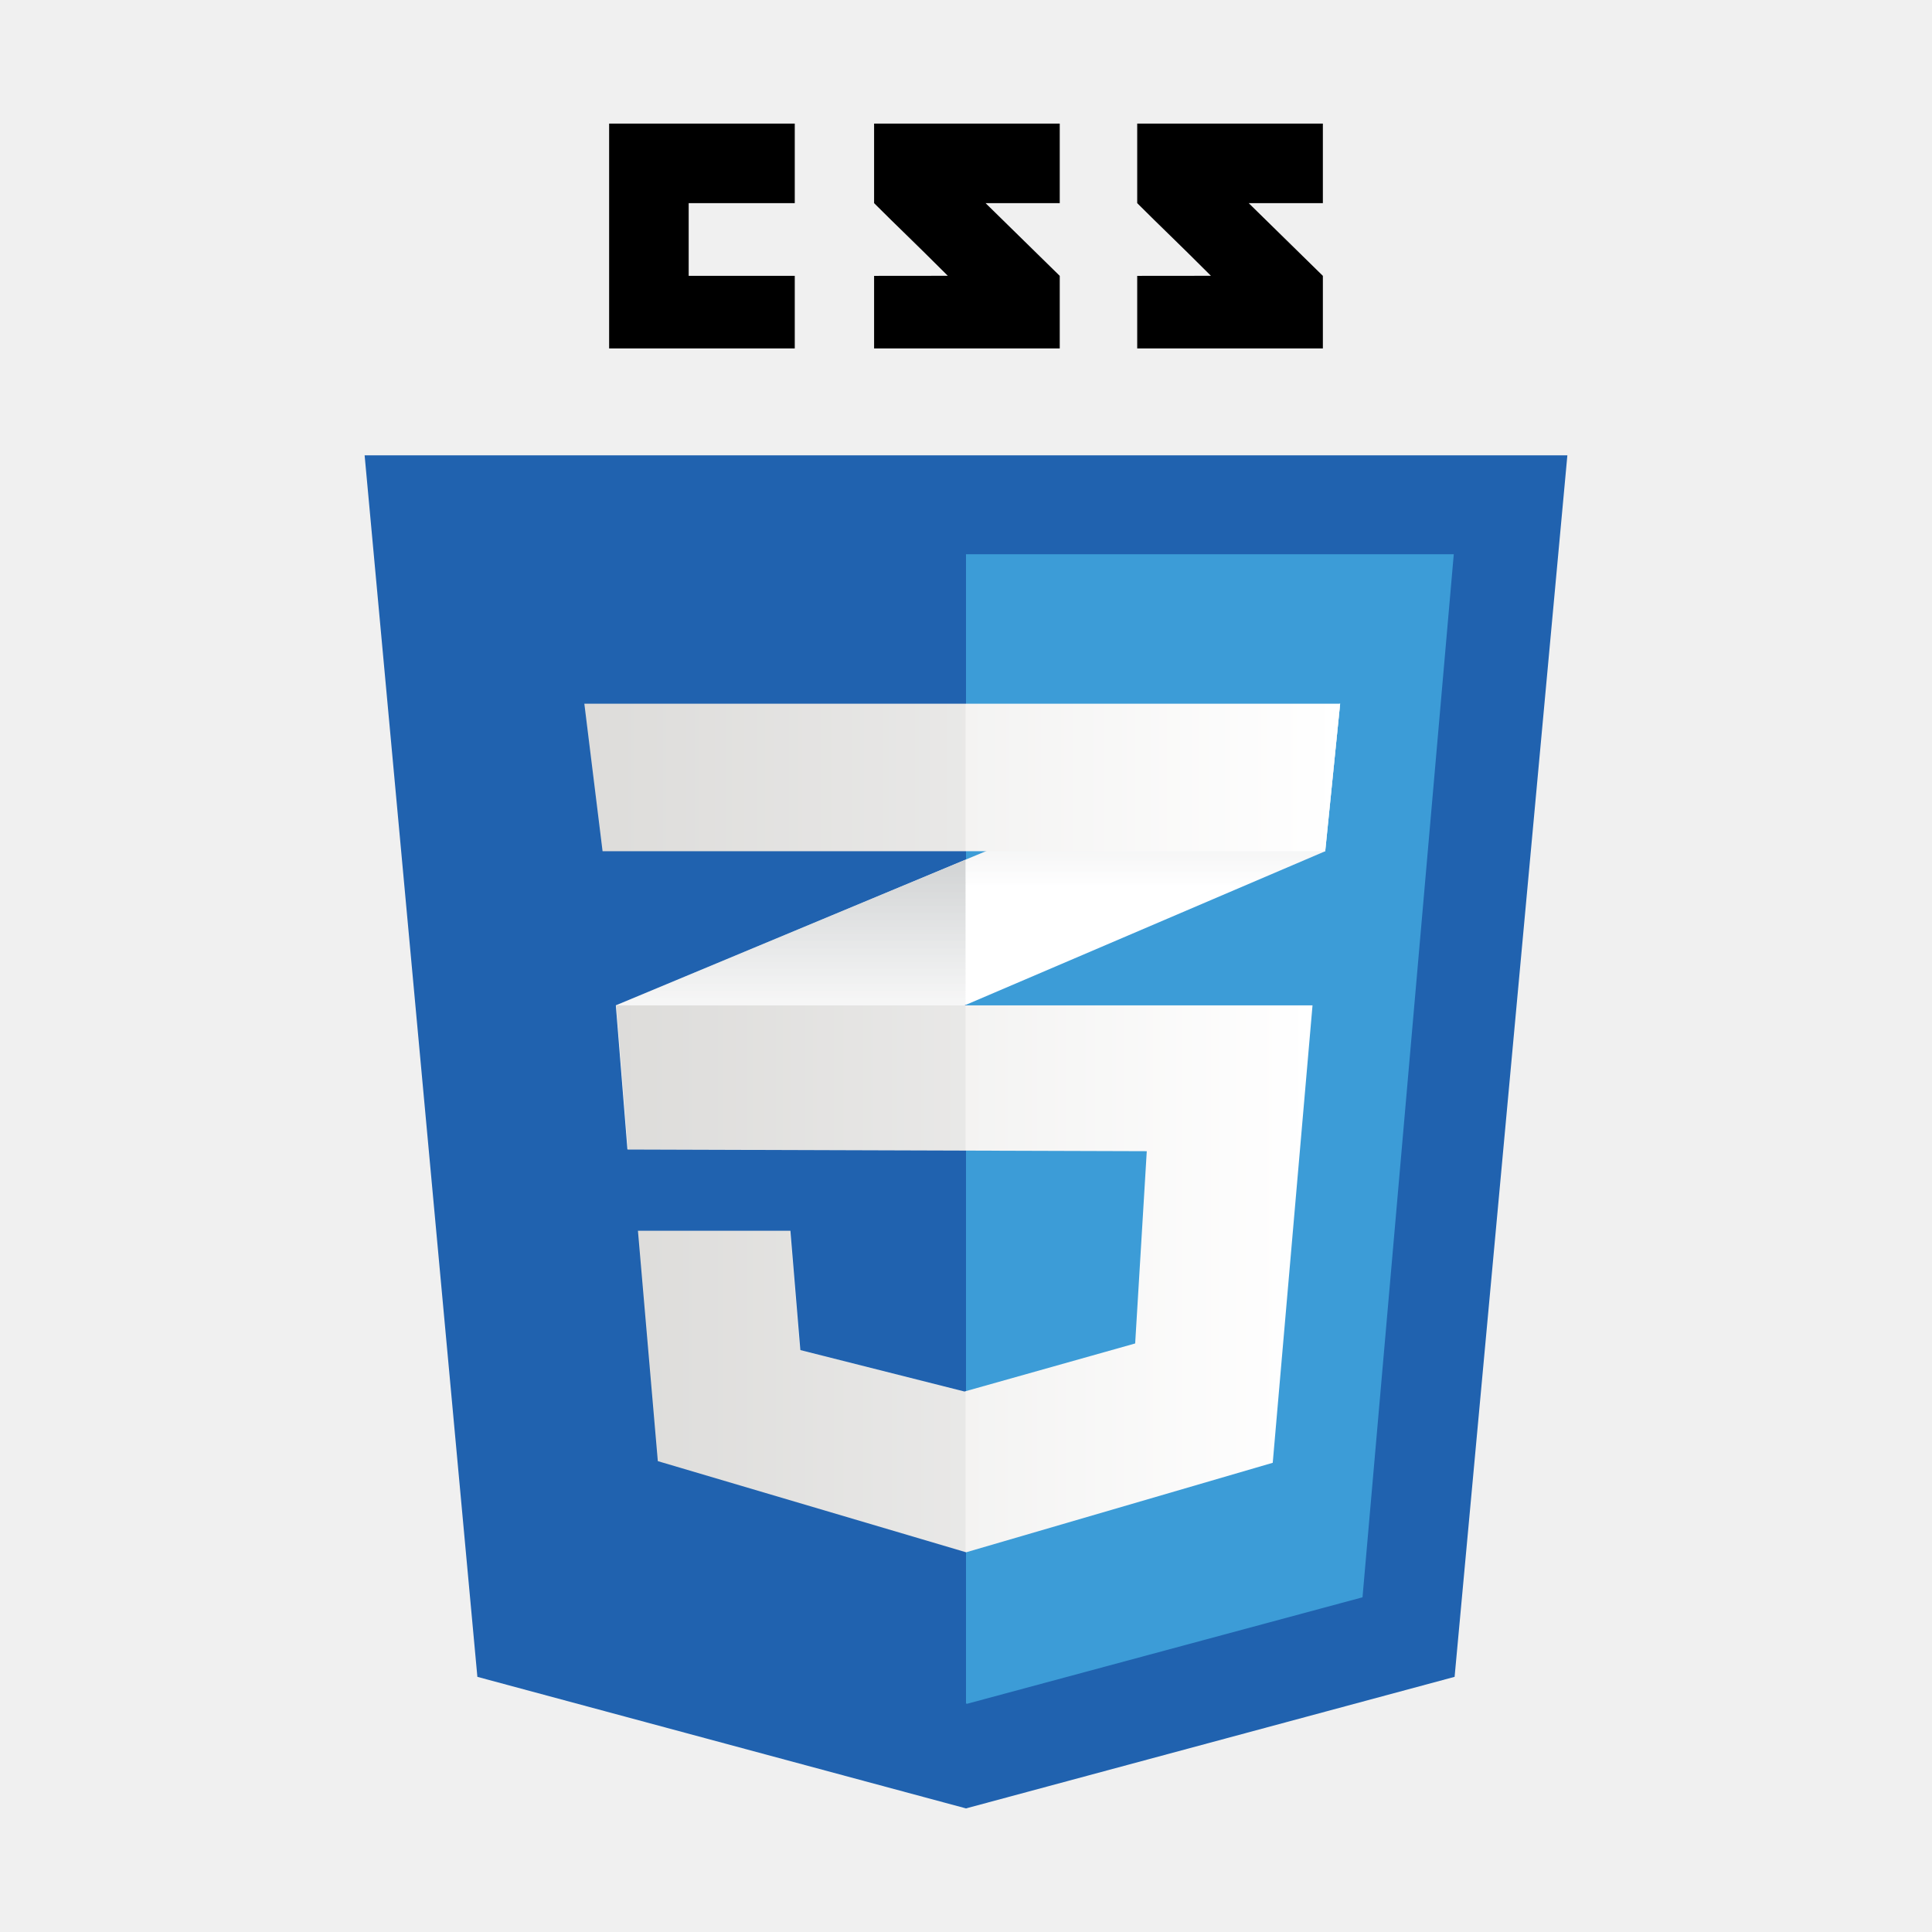
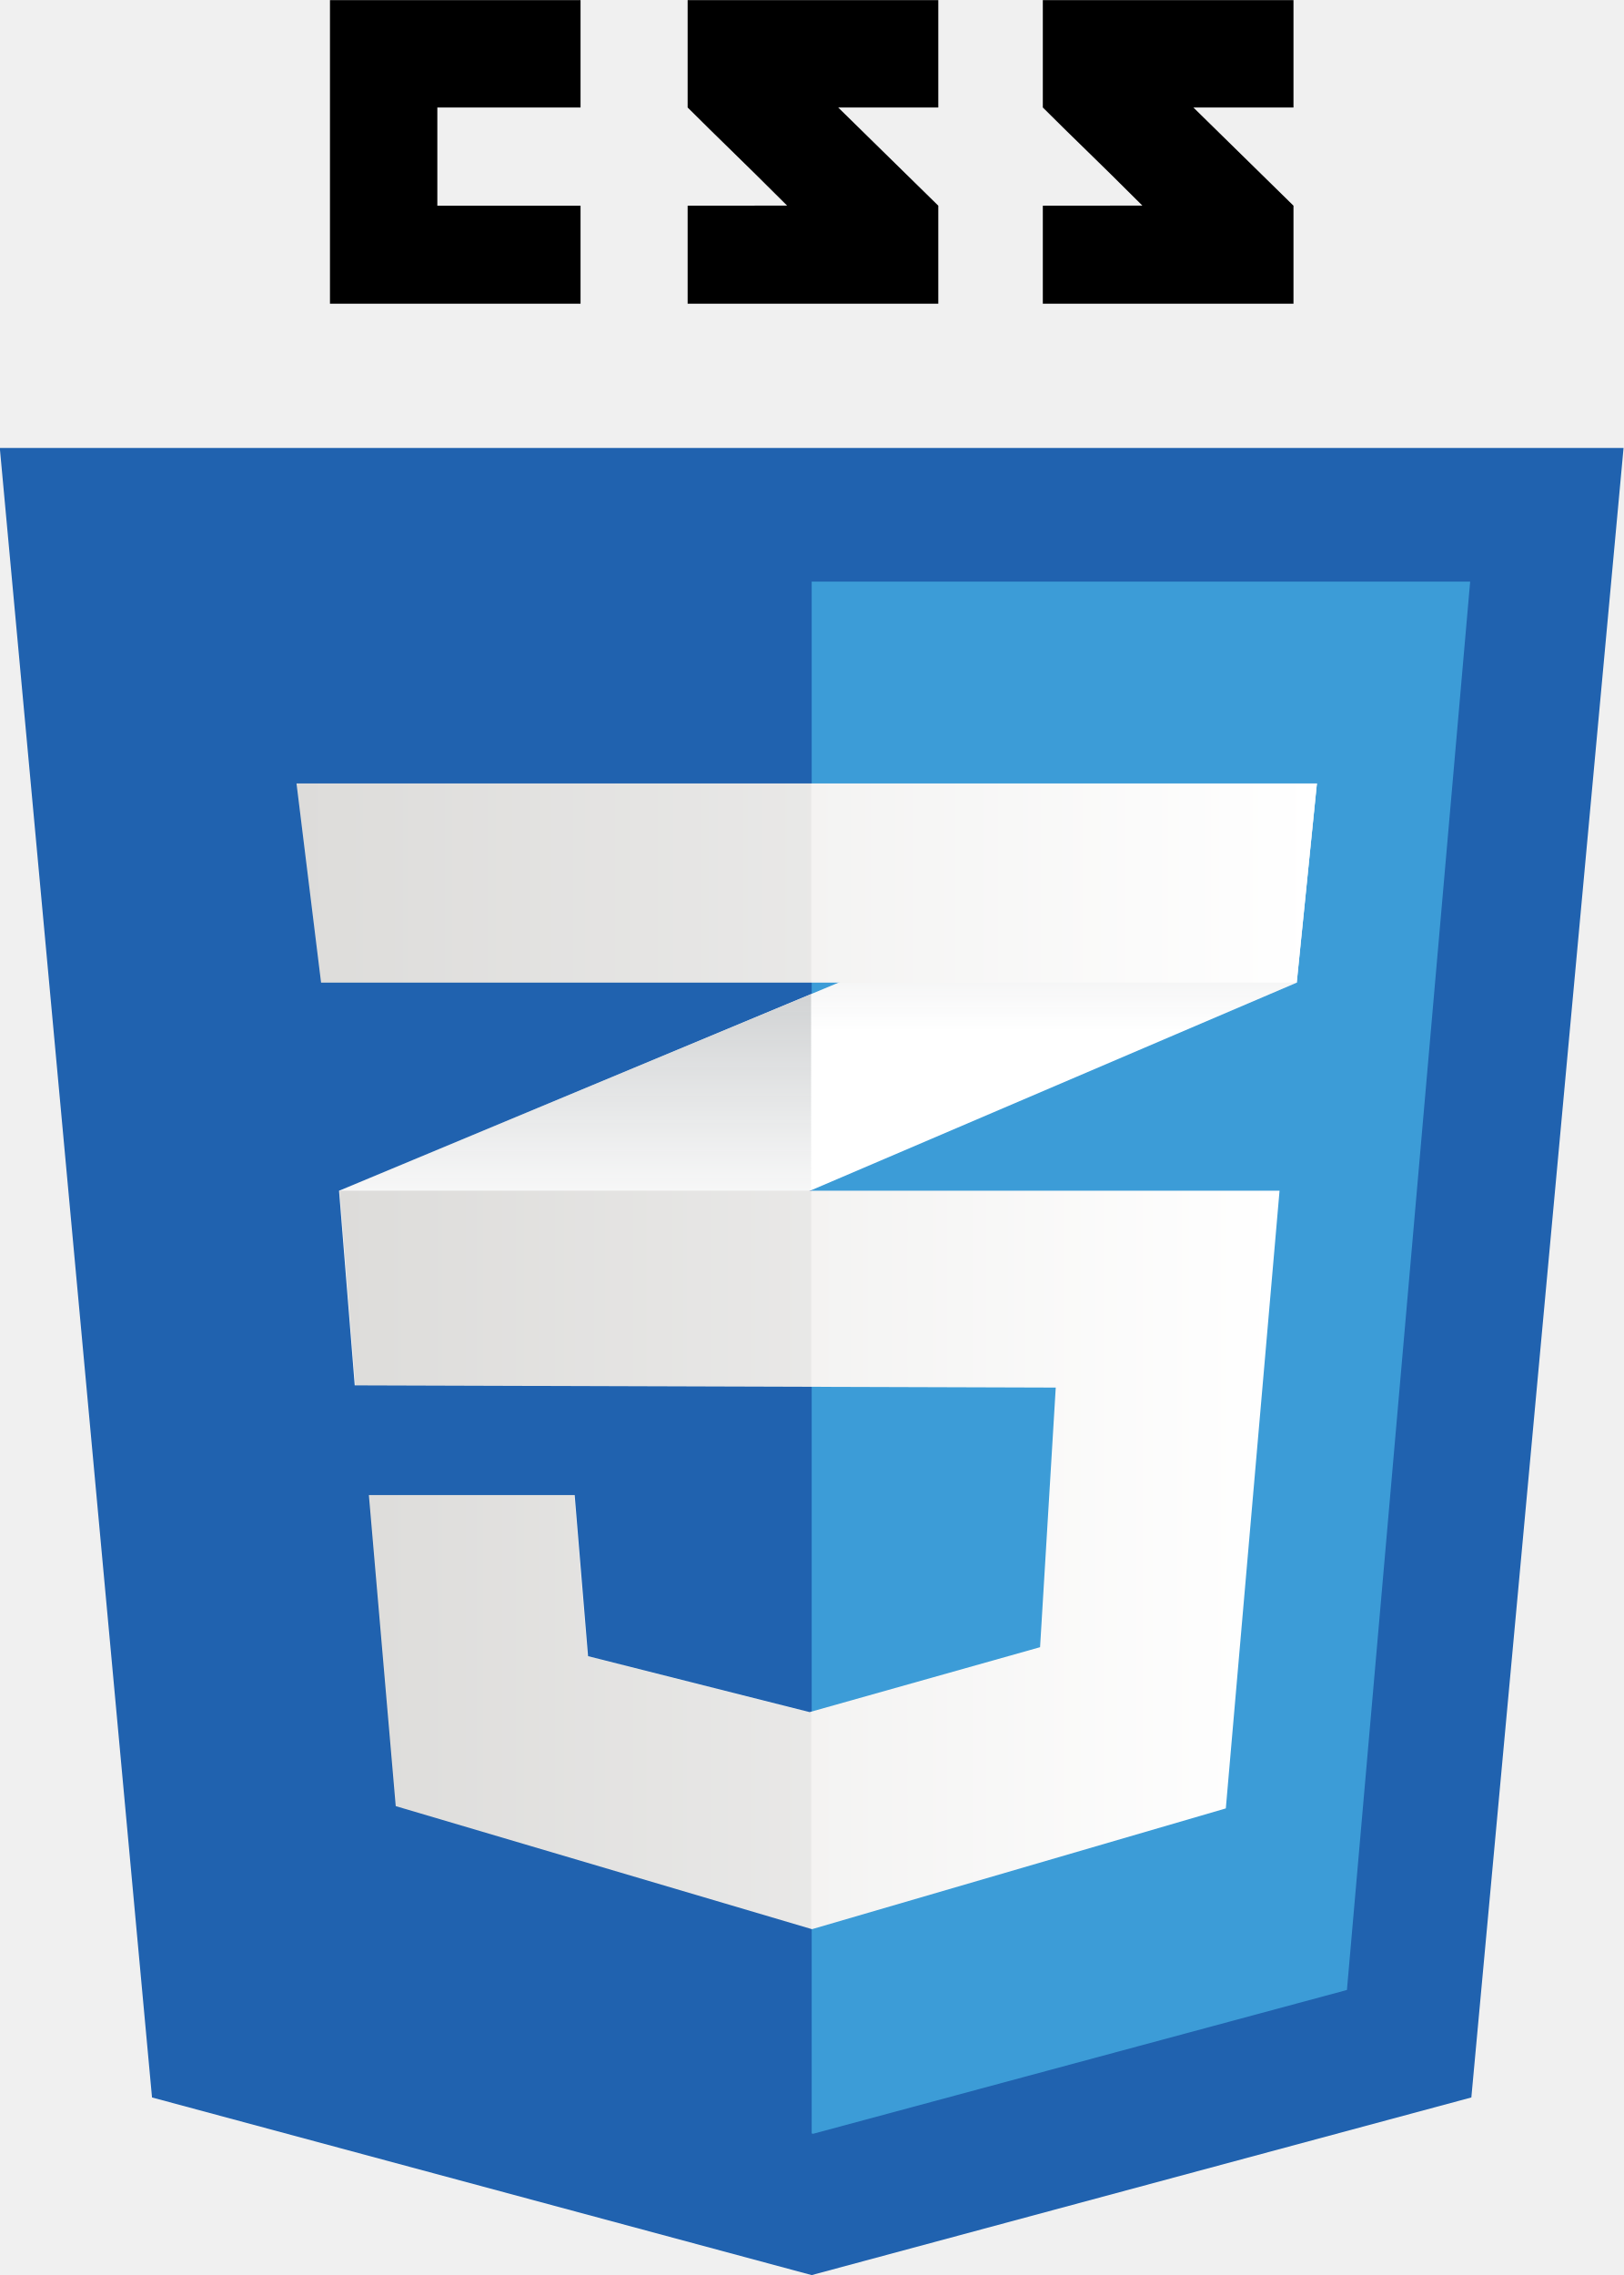
- <svg xmlns="http://www.w3.org/2000/svg" width="2500" height="2500" viewBox="0 0 538.584 538.583">
-   <path d="M0 0h538.584v538.583H0V0z" fill="none" />
-   <path d="M405.5 467.454L269.29 504.13l-136.212-36.676-31.432-340.525h335.29L405.5 467.454z" fill="#2062af" />
-   <path d="M269.289 154.511v320.367l.308.084 110.229-29.682 25.443-290.769h-135.98z" fill="#3c9cd7" />
-   <path d="M191.985 76.899V56.631h29.571V34.453h-51.749v62.684h51.749V76.899h-29.571zm82.766-20.268h20.674V34.453h-51.754v22.178c6.924 6.924 10.535 10.238 20.549 20.252-5.854 0-20.549.021-20.549.02v20.234h51.754V76.899l-20.674-20.268zm73.352 0h20.673V34.453H317.02v22.178c6.924 6.924 10.537 10.238 20.551 20.252-5.852 0-20.551.021-20.551.02v20.234h51.757V76.899l-20.674-20.268z" />
-   <path d="M269.168 239.656l-97.49 40.602 3.233 40.199 94.257-40.301 100.265-42.868 4.157-41.122-104.422 43.49z" fill="#fff" />
-   <linearGradient id="a" gradientUnits="userSpaceOnUse" x1="-825.508" y1="1338.301" x2="-825.508" y2="1419.102" gradientTransform="matrix(1 0 0 -1 1045.93 1658.759)">
-     <stop offset=".387" stop-color="#d1d3d4" stop-opacity="0" />
-     <stop offset="1" stop-color="#d1d3d4" />
+ <svg xmlns="http://www.w3.org/2000/svg" version="1.1" id="Layer_1" x="0px" y="0px" viewBox="0 0 1771 2480.8" style="enable-background:new 0 0 1771 2480.8;" xml:space="preserve">
+   <style type="text/css">
+ 	.st0{fill:#2062AF;}
+ 	.st1{fill:#3C9CD7;}
+ 	.st2{fill:#FFFFFF;}
+ 	.st3{fill:url(#SVGID_1_);}
+ 	.st4{fill:url(#SVGID_2_);}
+ 	.st5{fill:url(#SVGID_3_);}
+ 	.st6{opacity:5.000000e-02;enable-background:new    ;}
+ 	.st7{fill:url(#SVGID_4_);}
+ </style>
+   <path class="st0" d="M1604.8,2287.2l-719.5,193.7l-719.5-193.7L-0.2,488.5h1771L1604.8,2287.2z" />
+   <path class="st1" d="M885.3,634.2v1692.2l1.6,0.4l582.2-156.8l134.4-1535.8L885.3,634.2L885.3,634.2z" />
+   <path d="M477,224.3V117.2h156.2V0.1H359.9v331.1h273.3V224.3H477z M914.2,117.2h109.2V0.1H750v117.1c36.6,36.6,55.6,54.1,108.5,107  c-30.9,0-108.5,0.1-108.5,0.1v106.9h273.4V224.3L914.2,117.2L914.2,117.2z M1301.6,117.2h109.2V0.1h-273.4v117.1  c36.6,36.6,55.7,54.1,108.6,107c-30.9,0-108.6,0.1-108.6,0.1v106.9h273.4V224.3L1301.6,117.2L1301.6,117.2z" />
+   <path class="st2" d="M884.7,1084l-514.9,214.5l17.1,212.3l497.9-212.9l529.6-226.4l22-217.2L884.7,1084L884.7,1084z" />
+   <linearGradient id="SVGID_1_" gradientUnits="userSpaceOnUse" x1="-318.461" y1="-330.155" x2="-318.461" y2="-422.1" gradientTransform="matrix(4.6418 0 0 4.6418 2105.439 3043.271)">
+     <stop offset="0.387" style="stop-color:#D1D3D4;stop-opacity:0" />
+     <stop offset="1" style="stop-color:#D1D3D4" />
  </linearGradient>
-   <path d="M171.677 280.258l3.233 40.199 94.257-40.301v-40.5l-97.49 40.602z" fill="url(#a)" />
-   <linearGradient id="b" gradientUnits="userSpaceOnUse" x1="-724.552" y1="1378.602" x2="-724.552" y2="1462.591" gradientTransform="matrix(1 0 0 -1 1045.93 1658.759)">
-     <stop offset=".387" stop-color="#d1d3d4" stop-opacity="0" />
-     <stop offset="1" stop-color="#d1d3d4" />
+   <path class="st3" d="M369.7,1298.4l17.1,212.3l497.9-212.9V1084L369.7,1298.4z" />
+   <linearGradient id="SVGID_2_" gradientUnits="userSpaceOnUse" x1="-203.58" y1="-376.014" x2="-203.58" y2="-471.587" gradientTransform="matrix(4.6418 0 0 4.6418 2105.439 3043.271)">
+     <stop offset="0.387" style="stop-color:#D1D3D4;stop-opacity:0" />
+     <stop offset="1" style="stop-color:#D1D3D4" />
  </linearGradient>
-   <path d="M373.59 196.167l-104.422 43.489v40.5l100.265-42.868 4.157-41.121z" fill="url(#b)" />
-   <linearGradient id="c" gradientUnits="userSpaceOnUse" x1="-874.103" y1="1302.263" x2="-680.039" y2="1302.263" gradientTransform="matrix(1 0 0 -1 1045.93 1658.759)">
-     <stop offset="0" stop-color="#e8e7e5" />
-     <stop offset="1" stop-color="#fff" />
+   <path class="st4" d="M1436.2,854.3L884.7,1084v213.9l529.6-226.4L1436.2,854.3z" />
+   <linearGradient id="SVGID_3_" gradientUnits="userSpaceOnUse" x1="-373.758" y1="-289.147" x2="-152.928" y2="-289.147" gradientTransform="matrix(4.6418 0 0 4.6418 2105.439 3043.271)">
+     <stop offset="0" style="stop-color:#E8E7E5" />
+     <stop offset="1" style="stop-color:#FFFFFF" />
  </linearGradient>
-   <path d="M171.827 280.258l3.234 40.199 144.625.461-3.235 53.598-47.59 13.398-45.748-11.551-2.772-33.268h-42.508l5.545 64.225 85.945 25.412 85.479-24.951 11.09-127.523H171.827z" fill="url(#c)" />
-   <path d="M269.168 280.258h-97.49l3.233 40.199 94.257.301v-40.5zm0 107.528l-.462.129-45.742-11.551-2.772-33.268h-42.507l5.544 64.225 85.939 25.412v-44.947z" opacity=".05" />
-   <linearGradient id="d" gradientUnits="userSpaceOnUse" x1="-883.032" y1="1442.031" x2="-672.341" y2="1442.031" gradientTransform="matrix(1 0 0 -1 1045.93 1658.759)">
-     <stop offset="0" stop-color="#e8e7e5" />
-     <stop offset="1" stop-color="#fff" />
+   <path class="st5" d="M370.5,1298.4l17.1,212.3l763.9,2.4l-17.1,283.1l-251.4,70.8l-241.6-61l-14.6-175.7H402.3l29.3,339.2l454,134.2  L1337,1972l58.6-673.6H370.5z" />
+   <path class="st6" d="M884.7,1298.4H369.7l17.1,212.3l497.9,1.6L884.7,1298.4L884.7,1298.4z M884.7,1866.4l-2.4,0.7l-241.6-61  L626,1630.3H401.5l29.3,339.2l453.9,134.2V1866.4z" />
+   <linearGradient id="SVGID_4_" gradientUnits="userSpaceOnUse" x1="-383.918" y1="-448.19" x2="-144.168" y2="-448.19" gradientTransform="matrix(4.6418 0 0 4.6418 2105.439 3043.271)">
+     <stop offset="0" style="stop-color:#E8E7E5" />
+     <stop offset="1" style="stop-color:#FFFFFF" />
  </linearGradient>
-   <path d="M162.898 196.167H373.59l-4.157 41.122H167.98l-5.082-41.122z" fill="url(#d)" />
-   <path d="M269.168 196.167h-106.27l5.082 41.122h101.188v-41.122z" opacity=".05" />
+   <path class="st7" d="M323.4,854.3h1112.9l-22,217.2H350.2L323.4,854.3L323.4,854.3z" />
+   <path class="st6" d="M884.7,854.3H323.4l26.8,217.2h534.5L884.7,854.3L884.7,854.3z" />
</svg>
